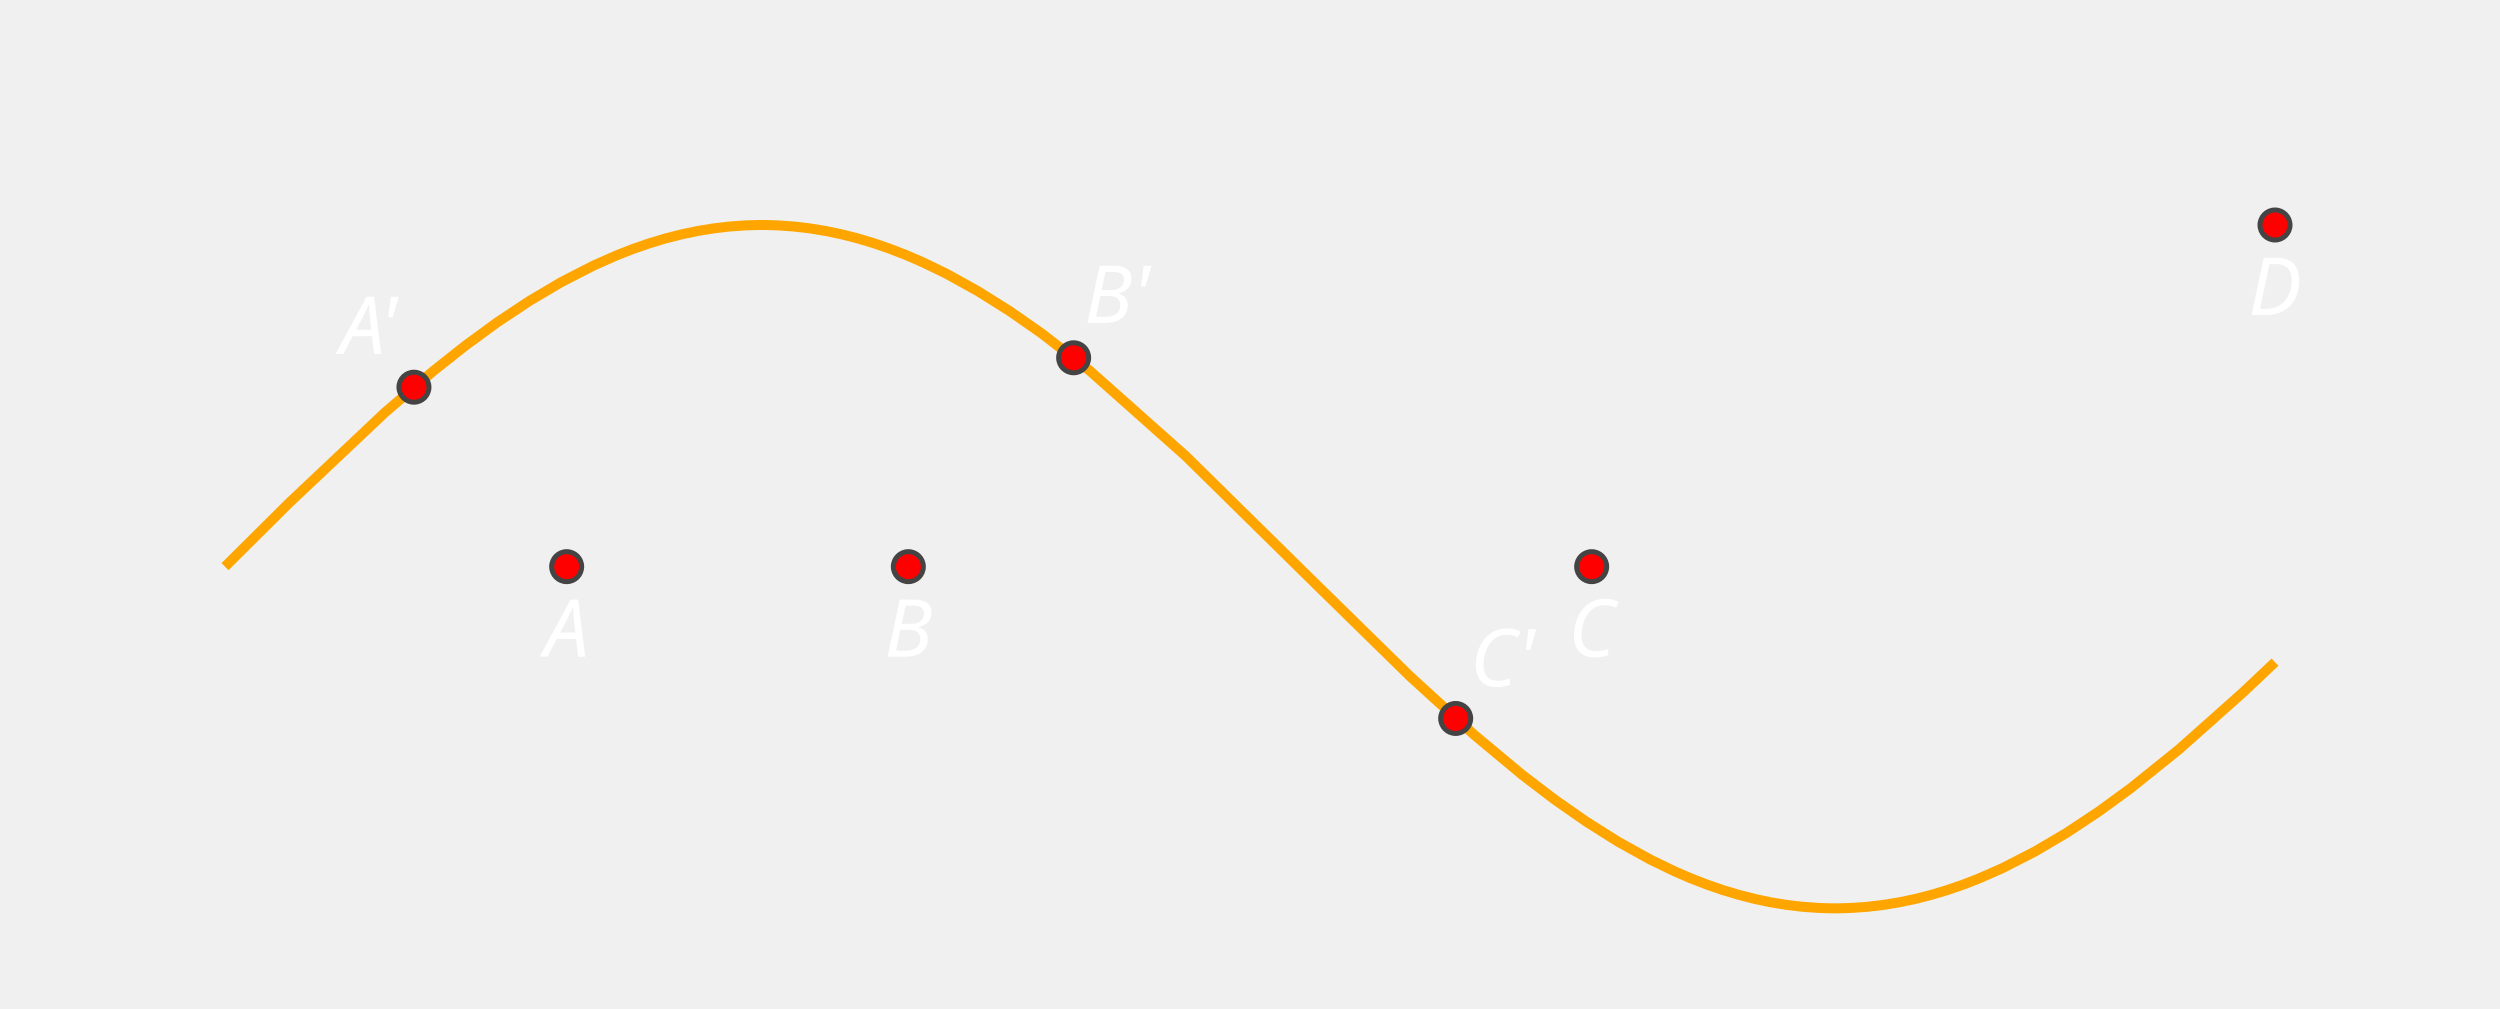
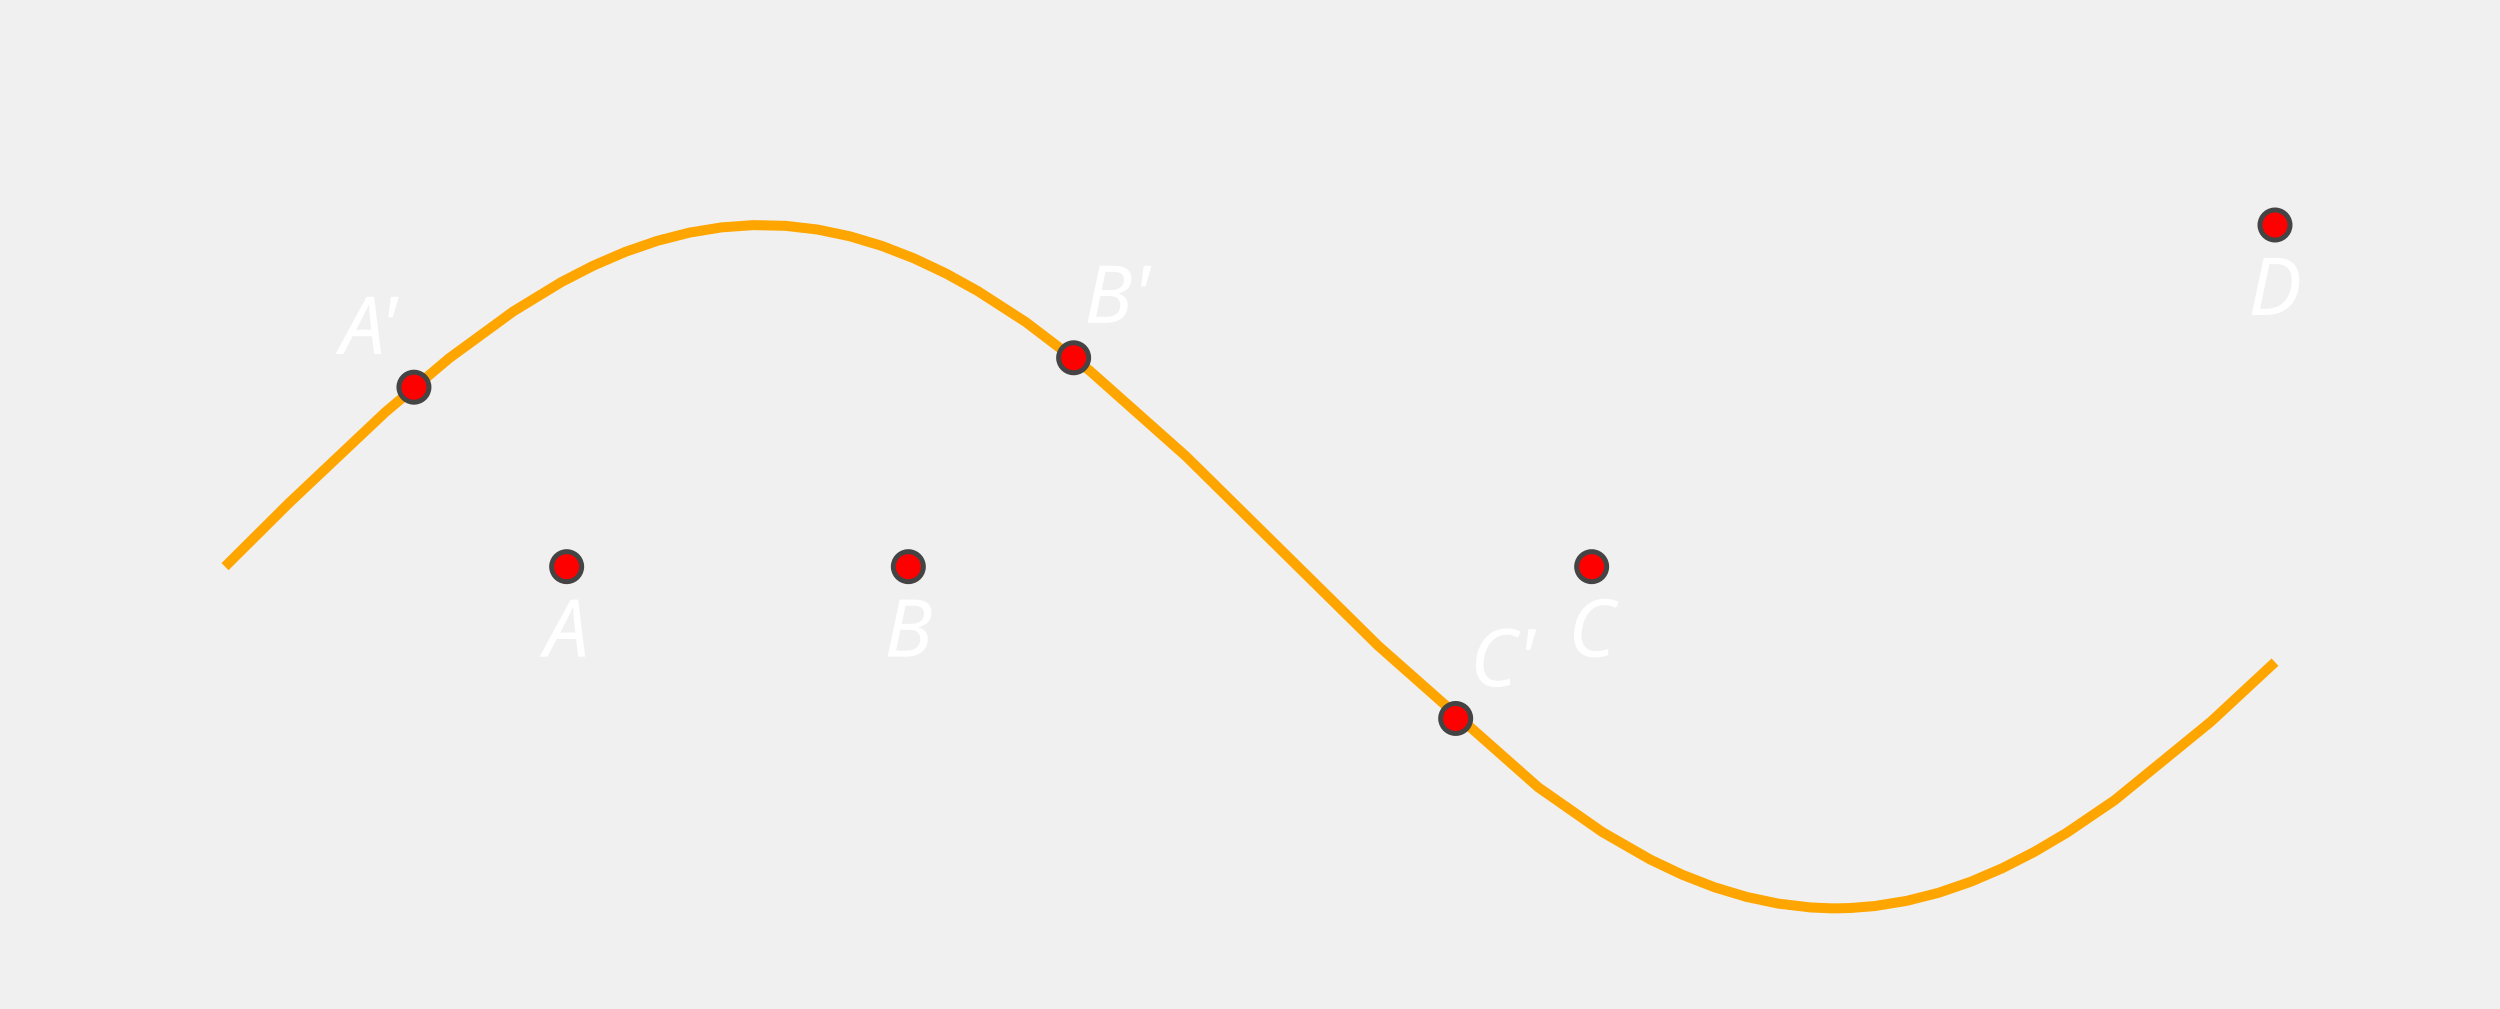
<svg xmlns="http://www.w3.org/2000/svg" style="background : #444;" height="201.663" width="500.0" version="1.11.1">
-   <polyline points="45,113.333 57.812,100.596 77.031,82.462 86.641,74.222 93.047,69.149 99.453,64.463 105.859,60.207 112.266,56.417 118.672,53.127 123.477,51.005 126.68,49.761 129.883,48.656 133.086,47.694 136.289,46.876 139.492,46.204 142.695,45.679 145.898,45.303 149.102,45.077 151.504,45.005 153.105,45.004 155.508,45.074 158.711,45.297 161.914,45.67 165.117,46.192 168.32,46.861 171.523,47.676 174.727,48.635 177.93,49.737 181.133,50.978 184.336,52.356 189.141,54.673 195.547,58.212 201.953,62.235 208.359,66.706 217.969,74.168 237.188,91.249 262.812,116.469 282.031,135.292 294.844,146.97 304.453,154.975 310.859,159.864 317.266,164.344 323.672,168.376 330.078,171.925 334.883,174.251 338.086,175.635 341.289,176.882 344.492,177.989 347.695,178.954 350.898,179.775 354.102,180.45 357.305,180.978 360.508,181.357 363.711,181.587 366.113,181.661 367.715,181.663 370.117,181.596 373.32,181.376 376.523,181.006 379.727,180.487 382.93,179.821 386.133,179.009 389.336,178.053 392.539,176.954 395.742,175.716 400.547,173.602 406.953,170.323 413.359,166.543 419.766,162.296 426.172,157.619 435.781,149.887 448.594,138.485 455,132.427 " stroke="orange" stroke-width="2" fill="none" />
+   <polyline points="45,113.333 57.812,100.596 77.031,82.462 89.844,71.64 102.656,62.279 112.266,56.417 118.672,53.127 125.078,50.365 131.484,48.157 137.891,46.522 144.297,45.473 150.703,45.02 157.109,45.167 163.516,45.912 169.922,47.25 176.328,49.168 182.734,51.65 189.141,54.673 195.547,58.212 205.156,64.417 217.969,74.168 237.188,91.249 275.625,129.138 307.656,157.468 320.469,166.418 330.078,171.925 336.484,174.96 342.891,177.453 349.297,179.383 355.703,180.733 362.109,181.491 366.113,181.661 367.715,181.663 370.117,181.596 374.922,181.21 381.328,180.173 387.734,178.549 394.141,176.352 400.547,173.602 406.953,170.323 413.359,166.543 422.969,160.009 442.188,144.322 455,132.427 " stroke="orange" stroke-width="2" fill="none" />
  <circle stroke="#444" stroke-width="1" fill="red" cy="113.333" r="3" cx="113.333" />
  <text dy="4" font-size="16" font-style="italic" stroke="none" fill="white" font-family="CMU Serif" x="113.333" text-anchor="middle" y="127.333">A
  </text>
  <circle stroke="#444" stroke-width="1" fill="red" cy="77.44" r="3" cx="82.79" />
  <text dy="4" font-size="16" font-style="italic" stroke="none" fill="white" font-family="CMU Serif" x="73.718" text-anchor="middle" y="66.778">A'
  </text>
  <circle stroke="#444" stroke-width="1" fill="red" cy="113.333" r="3" cx="181.667" />
  <text dy="4" font-size="16" font-style="italic" stroke="none" fill="white" font-family="CMU Serif" x="181.667" text-anchor="middle" y="127.333">B
  </text>
  <circle stroke="#444" stroke-width="1" fill="red" cy="71.556" r="3" cx="214.727" />
  <text dy="4" font-size="16" font-style="italic" stroke="none" fill="white" font-family="CMU Serif" x="223.414" text-anchor="middle" y="60.578">B'
  </text>
  <circle stroke="#444" stroke-width="1" fill="red" cy="113.333" r="3" cx="318.333" />
  <text dy="4" font-size="16" font-style="italic" stroke="none" fill="white" font-family="CMU Serif" x="318.333" text-anchor="middle" y="127.333">C
  </text>
  <circle stroke="#444" stroke-width="1" fill="red" cy="143.693" r="3" cx="291.135" />
  <text dy="4" font-size="16" font-style="italic" stroke="none" fill="white" font-family="CMU Serif" x="300.476" text-anchor="middle" y="133.265">C'
  </text>
  <circle stroke="#444" stroke-width="1" fill="red" cy="45" r="3" cx="455" />
  <text dy="4" font-size="16" font-style="italic" stroke="none" fill="white" font-family="CMU Serif" x="455" text-anchor="middle" y="59">D
  </text>
</svg>
